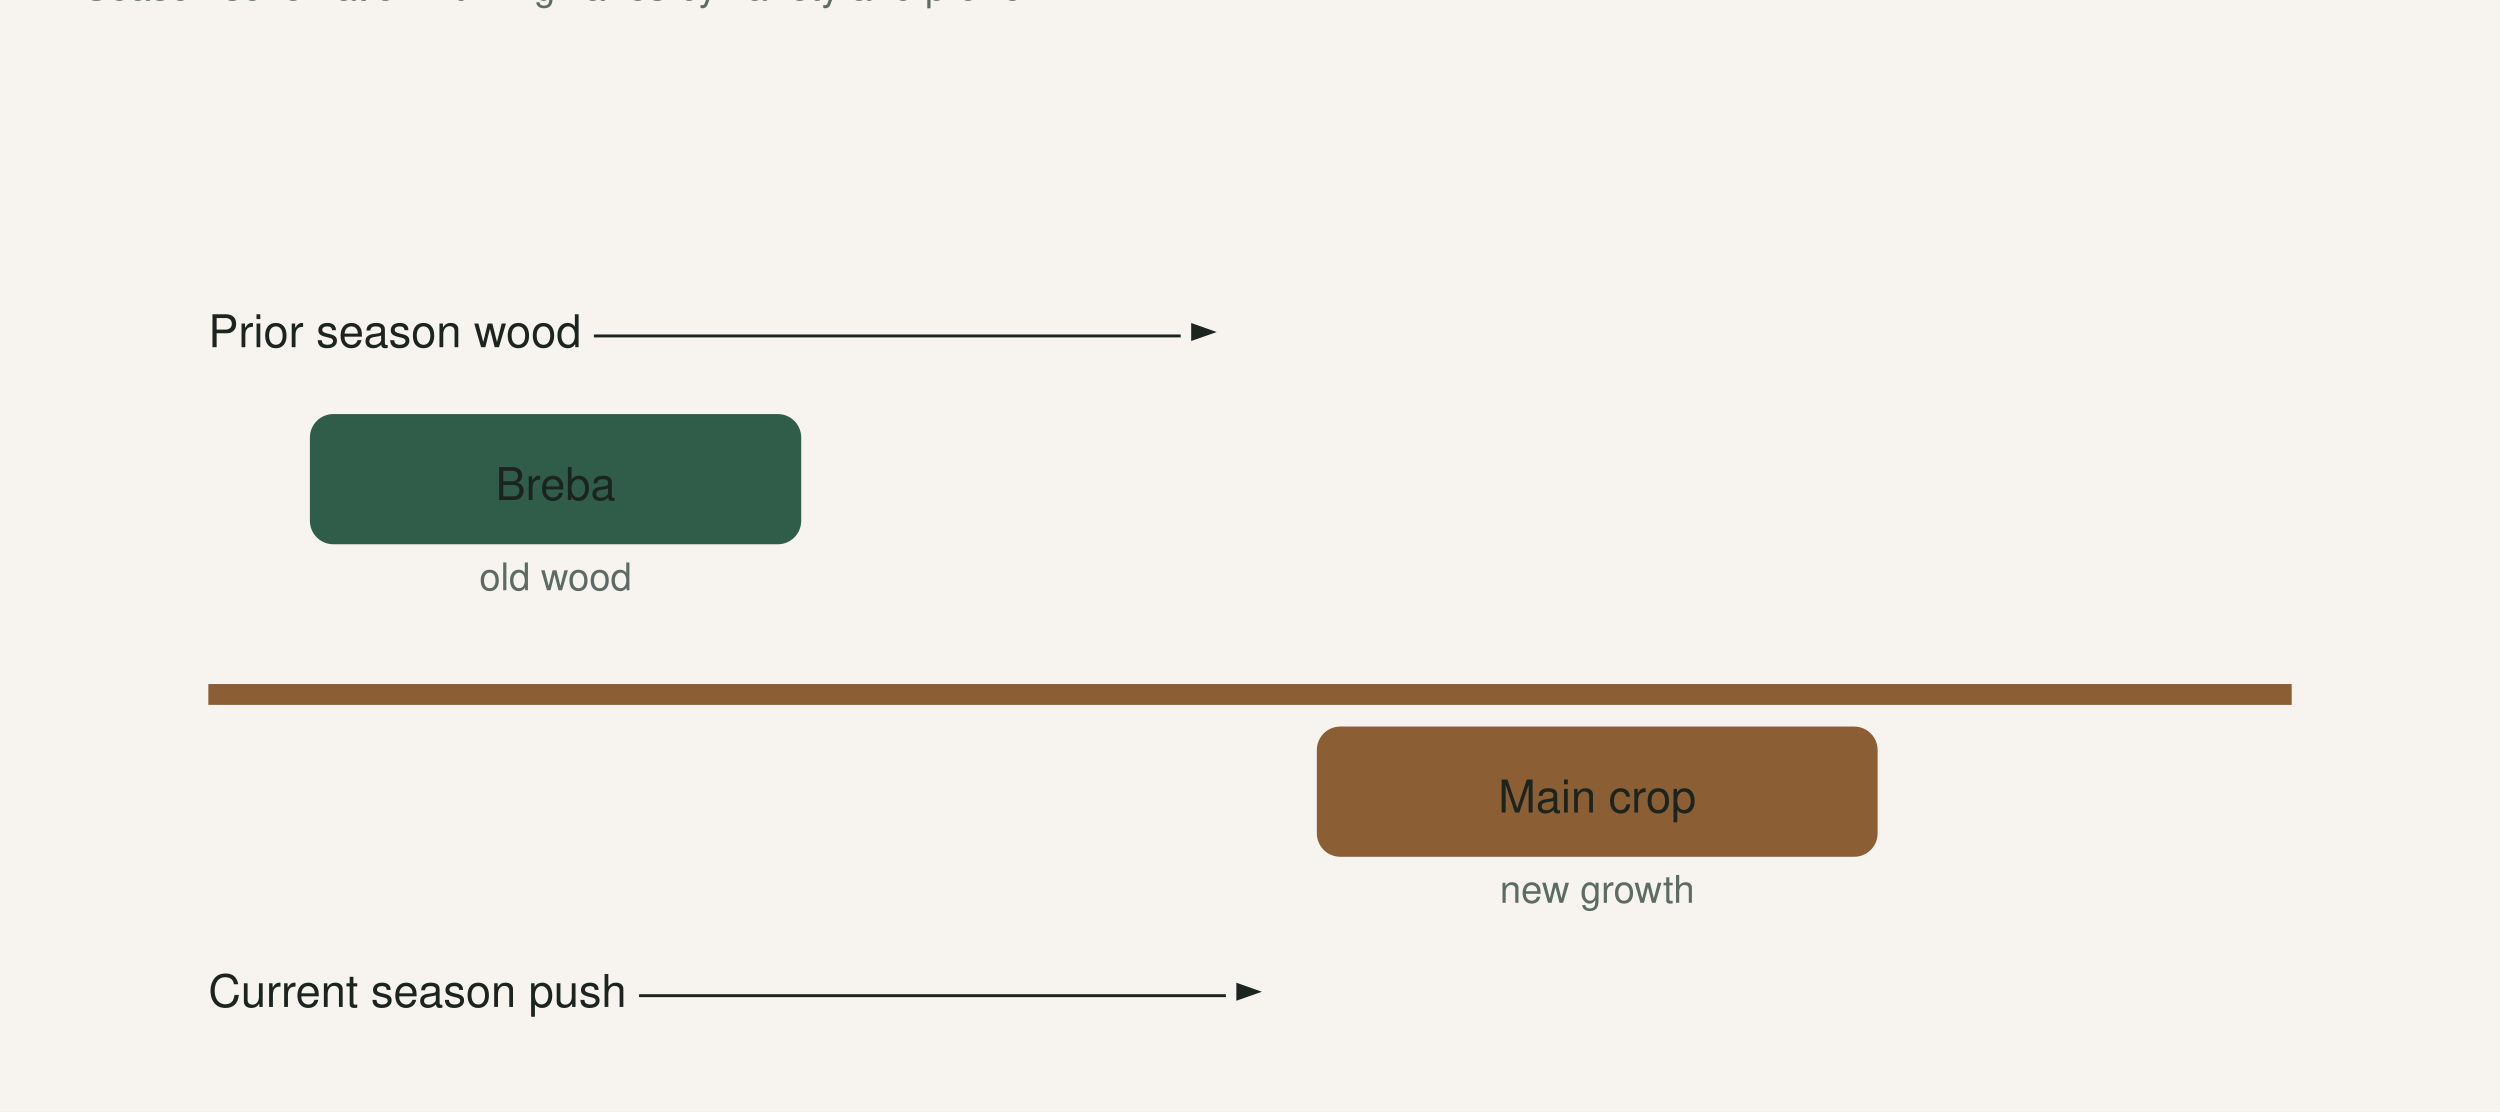
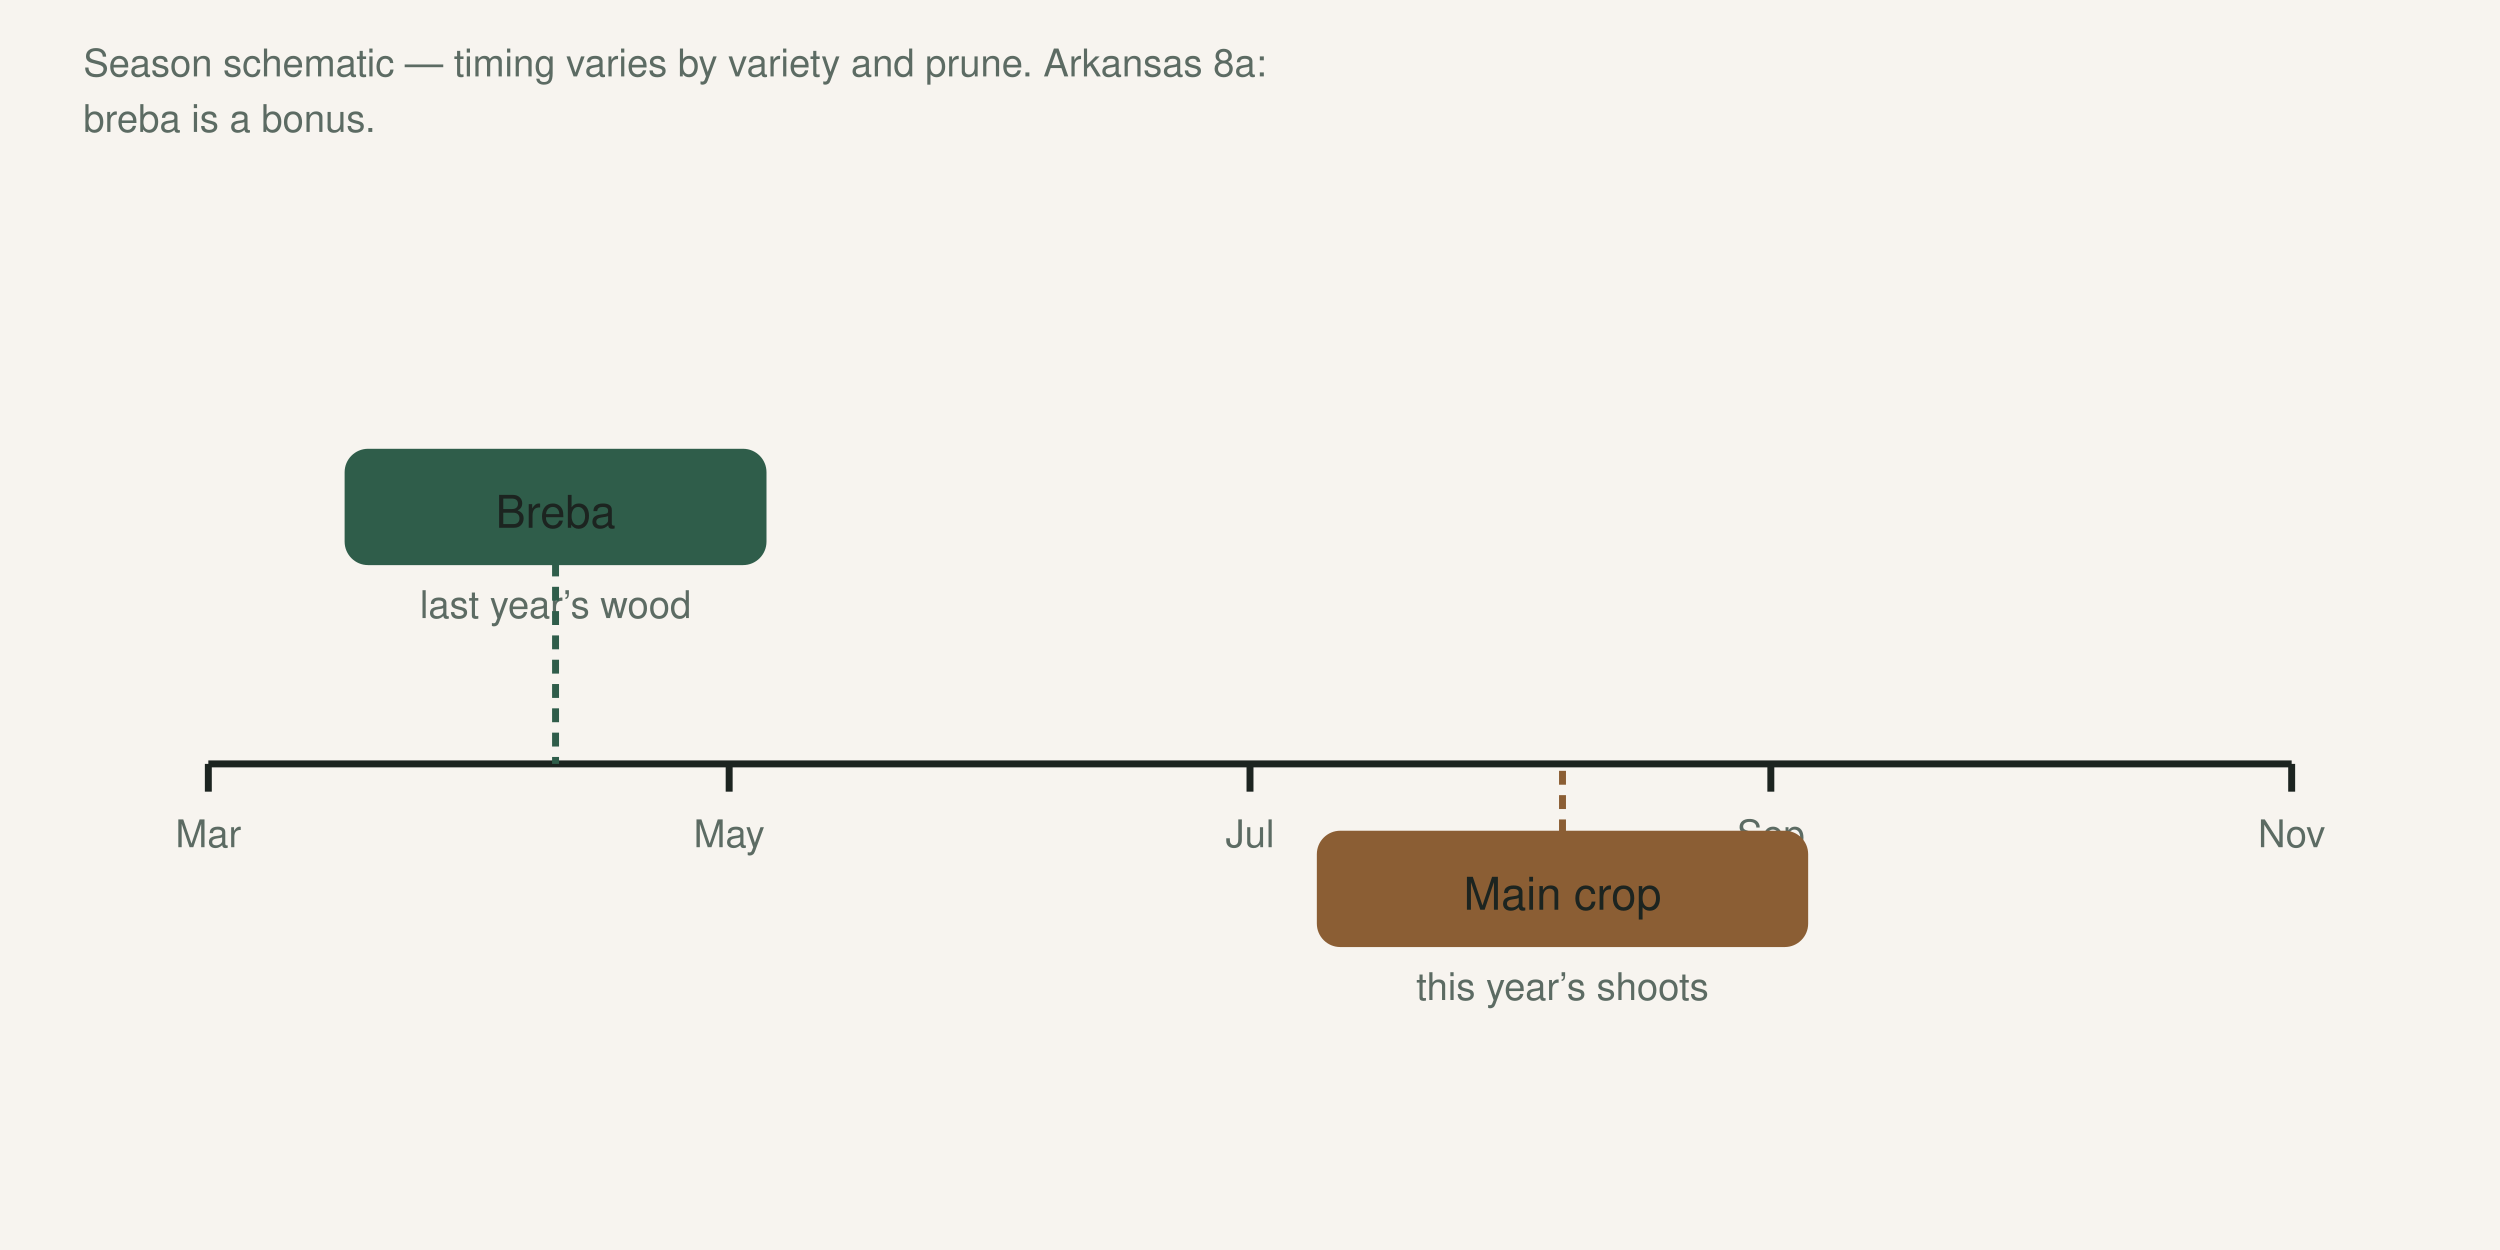
- <svg xmlns="http://www.w3.org/2000/svg" width="720" height="320" viewBox="0 0 720 320" role="img" aria-labelledby="title desc">
+ <svg xmlns="http://www.w3.org/2000/svg" width="720" height="360" viewBox="0 0 720 360" role="img" aria-labelledby="title desc">
  <rect width="100%" height="100%" fill="#f7f4ef" />
  <style>text { font-family: system-ui, 'Segoe UI', Helvetica, Arial, sans-serif; fill: #1c2420; } .label { font-size: 13px; } .small { font-size: 11px; fill: #5c6b63; } .mono { font-family: ui-monospace, Consolas, monospace; font-size: 12px; }</style>
  <text class="small">
-     <tspan x="24" dy="0">Season schematic — timing varies by variety and prune.</tspan>
+     <tspan x="24" y="22">Season schematic — timing varies by variety and prune. Arkansas 8a:</tspan>
+     <tspan x="24" dy="16">breba is a bonus.</tspan>
  </text>
-   <line x1="60" y1="200" x2="660" y2="200" stroke="#8b5e34" stroke-width="6" />
-   <rect x="90" y="120" width="140" height="36" rx="6" fill="#2f5d4a" stroke="#2f5d4a" stroke-width="1.5" />
-   <text fill="#ffffff" x="160" y="144" text-anchor="middle" class="label">Breba</text>
-   <text class="small" x="160" y="170" text-anchor="middle">old wood</text>
-   <rect x="380" y="210" width="160" height="36" rx="6" fill="#8b5e34" stroke="#8b5e34" stroke-width="1.5" />
-   <text fill="#ffffff" x="460" y="234" text-anchor="middle" class="label">Main crop</text>
-   <text class="small" x="460" y="260" text-anchor="middle">new growth</text>
-   <text class="label" x="60" y="100">Prior season wood ─────────────►</text>
-   <text class="label" x="60" y="290">Current season push ─────────────►</text>
+   <line x1="60" y1="220" x2="660" y2="220" stroke="#1c2420" stroke-width="2" />
+   <line x1="60" y1="220" x2="60" y2="228" stroke="#1c2420" stroke-width="2" />
+   <text class="small" x="60" y="244" text-anchor="middle">Mar</text>
+   <line x1="210" y1="220" x2="210" y2="228" stroke="#1c2420" stroke-width="2" />
+   <text class="small" x="210" y="244" text-anchor="middle">May</text>
+   <line x1="360" y1="220" x2="360" y2="228" stroke="#1c2420" stroke-width="2" />
+   <text class="small" x="360" y="244" text-anchor="middle">Jul</text>
+   <line x1="510" y1="220" x2="510" y2="228" stroke="#1c2420" stroke-width="2" />
+   <text class="small" x="510" y="244" text-anchor="middle">Sep</text>
+   <line x1="660" y1="220" x2="660" y2="228" stroke="#1c2420" stroke-width="2" />
+   <text class="small" x="660" y="244" text-anchor="middle">Nov</text>
+   <rect x="100" y="130" width="120" height="32" rx="6" fill="#2f5d4a" stroke="#2f5d4a" stroke-width="1.5" />
+   <text fill="#ffffff" x="160" y="152" text-anchor="middle" class="label">Breba</text>
+   <text class="small" x="160" y="178" text-anchor="middle">last year’s wood</text>
+   <line x1="160" y1="162" x2="160" y2="220" stroke="#2f5d4a" stroke-width="2" stroke-dasharray="4 3" />
+   <rect x="380" y="240" width="140" height="32" rx="6" fill="#8b5e34" stroke="#8b5e34" stroke-width="1.5" />
+   <text fill="#ffffff" x="450" y="262" text-anchor="middle" class="label">Main crop</text>
+   <text class="small" x="450" y="288" text-anchor="middle">this year’s shoots</text>
+   <line x1="450" y1="240" x2="450" y2="220" stroke="#8b5e34" stroke-width="2" stroke-dasharray="4 3" />
</svg>
